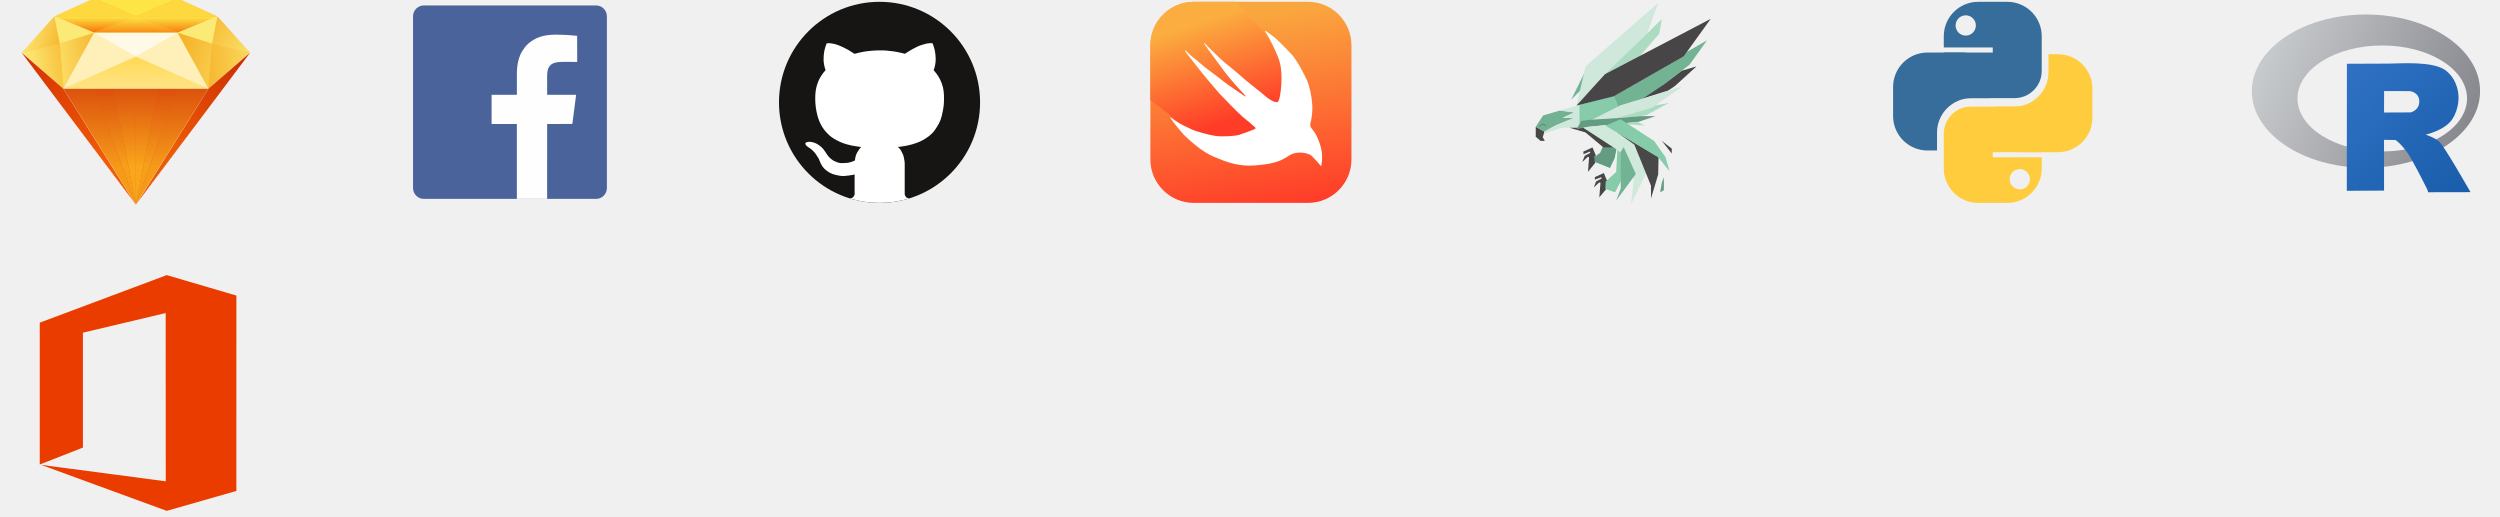
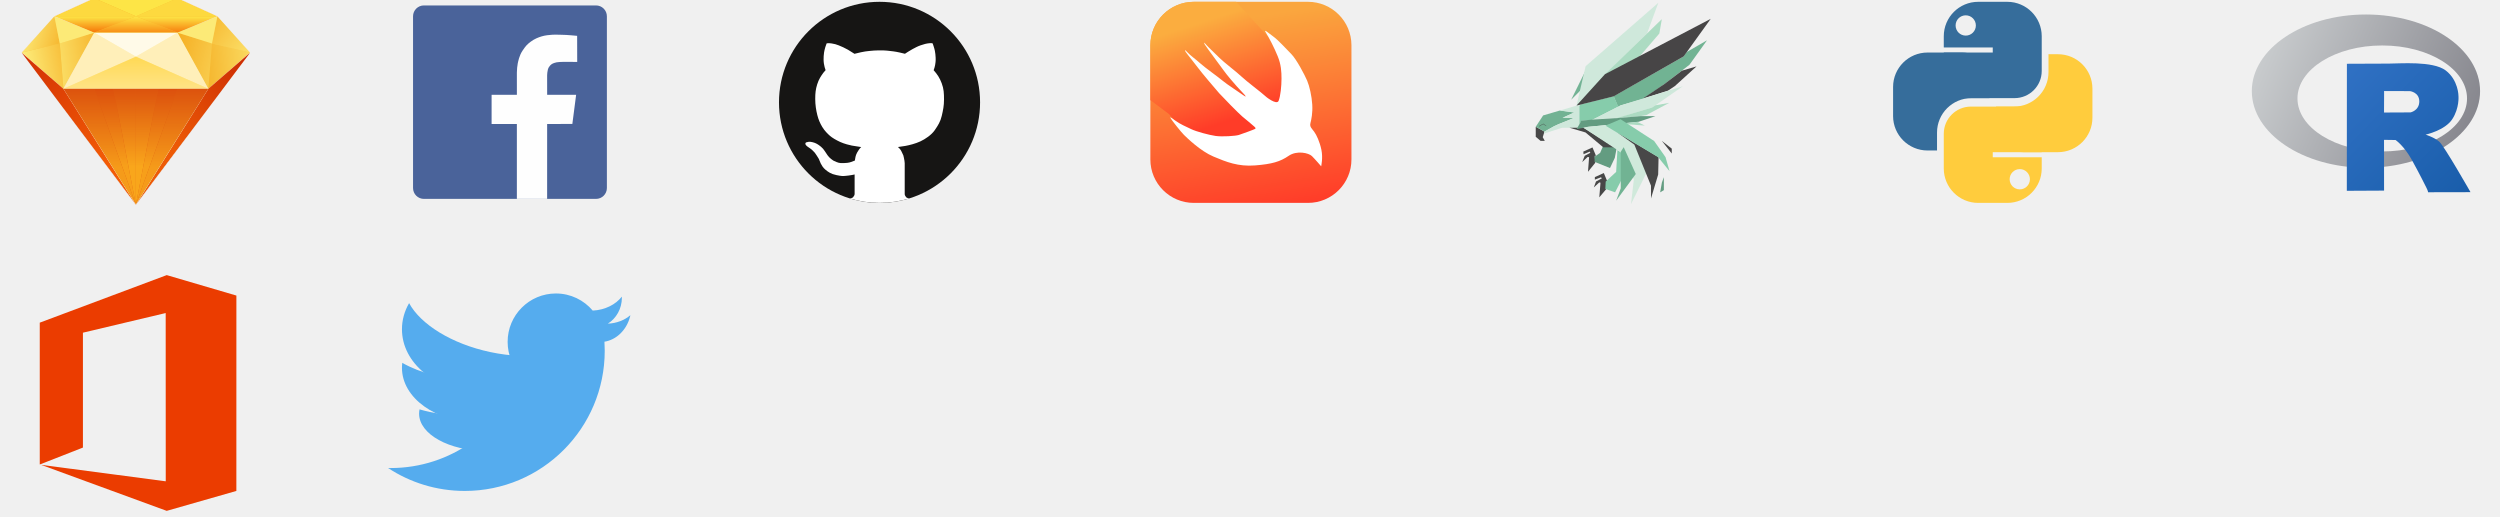
<svg xmlns="http://www.w3.org/2000/svg" width="1380px" height="285px" viewBox="0 0 1380 285" version="1.1">
  <defs>
    <linearGradient x1="50%" y1="227.264%" x2="50%" y2="0%" id="linearGradient-1">
      <stop stop-color="#BAB6B6" offset="0%" />
      <stop stop-color="#362C2C" offset="100%" />
    </linearGradient>
    <linearGradient x1="134.574%" y1="50%" x2="-9.55%" y2="19.28%" id="linearGradient-2">
      <stop stop-color="#CAC8C8" offset="0%" />
      <stop stop-color="#5A4F4F" offset="100%" />
    </linearGradient>
    <linearGradient x1="110.992%" y1="58.427%" x2="-17.392%" y2="30.12%" id="linearGradient-3">
      <stop stop-color="#E9E9E9" offset="0%" />
      <stop stop-color="#705454" offset="100%" />
    </linearGradient>
    <linearGradient x1="100%" y1="50%" x2="-14.812%" y2="76.896%" id="linearGradient-4">
      <stop stop-color="#D4CECE" offset="0%" />
      <stop stop-color="#554343" offset="100%" />
    </linearGradient>
    <linearGradient x1="214.156%" y1="94.552%" x2="0%" y2="7.921%" id="linearGradient-5">
      <stop stop-color="#CAC8C8" offset="0%" />
      <stop stop-color="#473D3D" offset="100%" />
    </linearGradient>
    <linearGradient x1="191.651%" y1="25.015%" x2="-45.546%" y2="50%" id="linearGradient-6">
      <stop stop-color="#E9E9E9" offset="0%" />
      <stop stop-color="#393232" offset="100%" />
    </linearGradient>
    <linearGradient x1="130.642%" y1="116.549%" x2="-19.066%" y2="20.993%" id="linearGradient-7">
      <stop stop-color="#D4CECE" offset="0%" />
      <stop stop-color="#625353" offset="100%" />
    </linearGradient>
    <linearGradient x1="50%" y1="0%" x2="50%" y2="100%" id="linearGradient-8">
      <stop stop-color="#D5D4D4" offset="0%" />
      <stop stop-color="#2C2727" offset="100%" />
    </linearGradient>
    <linearGradient x1="50%" y1="0%" x2="50%" y2="100%" id="linearGradient-9">
      <stop stop-color="#D5D4D4" offset="0%" />
      <stop stop-color="#1C1616" offset="100%" />
    </linearGradient>
    <linearGradient x1="50%" y1="0%" x2="50%" y2="100%" id="linearGradient-10">
      <stop stop-color="#DBD8D8" offset="0%" />
      <stop stop-color="#4D3F3F" offset="100%" />
    </linearGradient>
    <linearGradient x1="0%" y1="67.889%" x2="0%" y2="-28.647%" id="linearGradient-11">
      <stop stop-color="#DAD9D9" offset="0%" />
      <stop stop-color="#514949" offset="100%" />
    </linearGradient>
    <linearGradient x1="0%" y1="66.321%" x2="0%" y2="-27.664%" id="linearGradient-12">
      <stop stop-color="#E0DFDF" offset="0%" />
      <stop stop-color="#4C4141" offset="100%" />
    </linearGradient>
    <linearGradient x1="0%" y1="67.543%" x2="0%" y2="-27.437%" id="linearGradient-13">
      <stop stop-color="#E9E9E9" offset="0%" />
      <stop stop-color="#4C4545" offset="100%" />
    </linearGradient>
    <linearGradient x1="100%" y1="0%" x2="26.901%" y2="74.186%" id="linearGradient-14">
      <stop stop-color="#7A6969" offset="0%" />
      <stop stop-color="#DCC9C9" offset="100%" />
    </linearGradient>
    <linearGradient x1="34.146%" y1="63.532%" x2="100%" y2="0%" id="linearGradient-15">
      <stop stop-color="#CAC6C6" offset="0%" />
      <stop stop-color="#655B5B" offset="100%" />
    </linearGradient>
    <linearGradient x1="66.575%" y1="5.001%" x2="81.452%" y2="98.325%" id="linearGradient-16">
      <stop stop-color="#FAA63E" offset="0%" />
      <stop stop-color="#FF3D29" offset="100%" />
    </linearGradient>
    <linearGradient x1="35.075%" y1="16.017%" x2="57.687%" y2="87.81%" id="linearGradient-17">
      <stop stop-color="#FBAD3F" offset="0%" />
      <stop stop-color="#FF3C28" offset="100%" />
    </linearGradient>
    <linearGradient x1="3.44%" y1="31.948%" x2="100%" y2="59.245%" id="linearGradient-18">
      <stop stop-color="#C8CBCD" offset="0%" />
      <stop stop-color="#87878E" offset="100%" />
    </linearGradient>
    <linearGradient x1="0%" y1="0%" x2="100%" y2="100%" id="linearGradient-19">
      <stop stop-color="#3071C4" offset="0%" />
      <stop stop-color="#195DAA" offset="100%" />
    </linearGradient>
  </defs>
  <g id="All" stroke="none" stroke-width="1" fill="none" fill-rule="evenodd">
    <g id="All_logo">
      <g id="sketch" transform="translate(12, -1)">
        <g id="layer-1">
          <polygon id="Rectangle-1" fill="#FFE898" points="40 19 86 19 103 50 23 50" />
          <polygon id="Rectangle-2" fill="#F8CA4A" points="18 10 40 19 23 50 0 30" />
          <polygon id="Rectangle-2-Copy" fill="#F8CA4A" transform="translate(106, 30) scale(-1, 1) translate(-106, -30) " points="104 10 126 19 109 50 86 30" />
          <polygon id="Polygon-1" fill="#FAB32A" points="86 0 108 10 86 19 40 19 18 10 40 0" />
          <polygon id="Polygon-2" fill="#D33A04" points="0 30.159 23 50 63 114" />
          <polygon id="Polygon-2-Copy" fill="#D33A04" transform="translate(94.5, 72.07952) scale(-1, 1) translate(-94.5, -72.07952) " points="63 30.159 86 50 126 114" />
          <polygon id="Polygon-2-Copy-2" fill="#DE5B0F" transform="translate(63.006, 82) scale(-1, 1) translate(-63.006, -82) " points="23.012 50 103 50 63.012 114" />
        </g>
        <g id="layer-2" style="mix-blend-mode: overlay;">
          <g id="A" transform="translate(23, 19)">
            <polygon id="Polygon-5" fill="#ABA8A8" points="17 0 40 13.27 0 31" />
            <polygon id="Polygon-5-Copy" fill="#ABA8A8" transform="translate(60, 15.5) scale(-1, 1) translate(-60, -15.5) " points="57 0 80 13.27 40 31" />
            <polygon id="Polygon-5-Copy-2" fill="#E2E2E2" transform="translate(40, 6.634863) scale(-1, 1) translate(-40, -6.634863) " points="63 0 40 13.27 17 0" />
            <polygon id="Polygon-5-Copy-3" fill="url(#linearGradient-1)" transform="translate(40, 22.13486) scale(-1, 1) translate(-40, -22.13486) " points="80 31 40 13.27 0 31" />
          </g>
          <g id="B" transform="translate(0, 10)">
            <polygon id="Polygon-5-Copy-4" fill="url(#linearGradient-2)" transform="translate(30.5, 24.5) scale(-1, 1) translate(-30.5, -24.5) " points="38 40 21 9 40 15" />
            <polygon id="Polygon-5-Copy-5" fill="url(#linearGradient-3)" transform="translate(11.5, 27.5) scale(-1, 1) translate(-11.5, -27.5) " points="0 40 23 20 2 15" />
            <polygon id="Polygon-5-Copy-6" fill="url(#linearGradient-4)" transform="translate(10.5, 10) scale(-1, 1) translate(-10.5, -10) " points="3 0 21 20 2.22044605e-16 15" />
            <polygon id="Polygon-5-Copy-7" fill="#CDCDCD" transform="translate(29, 7.5) scale(-1, 1) translate(-29, -7.5) " points="40 0 18 9 37 15" />
          </g>
          <g id="C" transform="translate(106, 30) scale(-1, 1) translate(-106, -30) translate(86, 10)">
            <polygon id="Polygon-5-Copy-4" fill="url(#linearGradient-5)" transform="translate(30.5, 24.5) scale(-1, 1) translate(-30.5, -24.5) " points="38 40 21 9 40 15" />
            <polygon id="Polygon-5-Copy-5" fill="url(#linearGradient-6)" transform="translate(11.5, 27.5) scale(-1, 1) translate(-11.5, -27.5) " points="0 40 23 20 2 15" />
            <polygon id="Polygon-5-Copy-6" fill="url(#linearGradient-7)" transform="translate(10.5, 10) scale(-1, 1) translate(-10.5, -10) " points="3 0 21 20 2.22044605e-16 15" />
            <polygon id="Polygon-5-Copy-7" fill="#CDCDCD" transform="translate(29, 7.5) scale(-1, 1) translate(-29, -7.5) " points="40 0 18 9 37 15" />
          </g>
          <g id="D" transform="translate(18, 0)">
            <polygon id="Polygon-5-Copy-8" fill="url(#linearGradient-8)" transform="translate(67.5, 14.5) scale(-1, 1) translate(-67.5, -14.5) " points="90 10 67 19 45 10" />
            <polygon id="Polygon-5-Copy-9" fill="#C1C0C0" transform="translate(67.5, 5) scale(-1, 1) translate(-67.5, -5) " points="90 10 67 0 45 10" />
            <polygon id="Polygon-5-Copy-10" fill="#D4D4D4" transform="translate(45, 5) scale(-1, 1) translate(-45, -5) " points="45 10 22 -1.11022302e-16 68 -1.11022302e-16" />
            <polygon id="Polygon-5-Copy-11" fill="#C1C0C0" transform="translate(22.5, 5) scale(-1, 1) translate(-22.5, -5) " points="2.64697796e-23 10 45 10 23 -1.11022302e-16" />
            <polygon id="Polygon-5-Copy-12" fill="url(#linearGradient-9)" transform="translate(22.5, 14.5) scale(-1, 1) translate(-22.5, -14.5) " points="2.64697796e-23 10 45 10 23 19" />
            <polygon id="Polygon-5-Copy-13" fill="url(#linearGradient-10)" transform="translate(45, 14.5) scale(-1, 1) translate(-45, -14.5) " points="45 10 22 19 68 19" />
          </g>
          <g id="E" transform="translate(23, 50)">
            <polygon id="Polygon-5-Copy-14" fill="url(#linearGradient-11)" transform="translate(20, 32) scale(-1, 1) translate(-20, -32) " points="0 64 23 0 40 0" />
            <polygon id="Polygon-5-Copy-15" fill="url(#linearGradient-12)" transform="translate(28.5, 32) scale(-1, 1) translate(-28.5, -32) " points="17 64 40 0 29.391 0" />
            <polygon id="Polygon-5-Copy-16" fill="url(#linearGradient-13)" transform="translate(33.80442, 32) scale(-1, 1) translate(-33.80442, -32) " points="27.609 64 27.609 0 40 0" />
            <polygon id="Polygon-5-Copy-19" fill="url(#linearGradient-11)" points="40 64 63 0 80 0" />
            <polygon id="Polygon-5-Copy-18" fill="url(#linearGradient-12)" points="40 64 63 0 52.391 0" />
            <polygon id="Polygon-5-Copy-17" fill="url(#linearGradient-13)" points="40 64 40 0 52.391 0" />
          </g>
          <g id="F" transform="translate(0, 30)">
            <polygon id="Polygon-5-Copy-20" fill="url(#linearGradient-14)" transform="translate(31.5, 42) scale(-1, 1) translate(-31.5, -42) " points="0 84 63 0 40 20" />
            <polygon id="Polygon-5-Copy-21" fill="url(#linearGradient-15)" points="63 84 126 0 103 20" />
          </g>
        </g>
      </g>
      <g id="facebook" transform="translate(228, 3)">
        <rect id="Rectangle-4" fill="#4A639A" x="0" y="0" width="107" height="106.79" rx="6" />
        <polygon id="Path-1" fill="#FEFEFE" points="57.313 106.783 57.31 65.444 43.366 65.44 43.364 49.327 57.312 49.326 90.024 49.329 87.938 65.416 74.021 65.445 74.014 106.762" />
        <path d="M74.031,50.333 L74.012,38.977 C74.012,38.977 73.97,35.553 75.027,34.002 C76.083,32.451 76.943,32.097 78.026,31.728 C79.11,31.36 79.318,31.378 81.035,31.216 C82.752,31.053 90.617,31.201 90.617,31.201 L90.579,16.788 C90.579,16.788 84.998,16.201 82.024,16.201 C79.05,16.201 78.924,16.048 77.009,16.162 C75.094,16.276 72.876,16.515 71.023,17.073 C69.17,17.631 67.041,18.453 65.009,19.975 C62.977,21.497 62.282,22.217 60.425,24.99 C58.567,27.764 58.041,30.961 57.795,32.011 C57.55,33.062 57.315,35.611 57.315,37.02 C57.315,38.429 57.319,50.313 57.319,50.313 L74.031,50.333 Z" id="Path-2" fill="#FEFEFE" />
      </g>
      <g id="github" transform="translate(430, 1)">
        <path d="M55.5,111 C86.152,111 111,86.152 111,55.5 C111,24.848 86.152,0 55.5,0 C24.848,0 0,24.848 0,55.5 C0,86.152 24.848,111 55.5,111 Z" id="Oval-1" fill="#161514" />
        <path d="M38.974,108.498 C40.183,108.491 40.768,108.013 40.937,107.807 C41.39,107.25 41.75,106.68 41.75,106.018 L41.75,95.304 C40.98,95.489 39.828,95.718 38.231,95.918 C34.868,96.34 34.584,96.211 31.637,95.635 C28.69,95.059 27.097,93.864 25.676,92.698 C24.255,91.531 23.618,90.298 23.073,89.284 C22.528,88.271 22.216,87.01 21.84,86.451 C21.464,85.893 20.221,83.801 19.768,83.304 C19.315,82.806 18.074,81.469 17.215,80.936 C16.356,80.404 15.07,79.497 14.82,79.02 C14.57,78.543 14.488,78.543 14.596,78.064 C14.704,77.585 15.287,77.452 16.37,77.284 C17.452,77.116 19.669,77.658 20.98,78.439 C22.292,79.22 24.165,80.54 25.306,82.449 C26.447,84.357 27.322,85.373 27.696,85.776 C28.07,86.179 29.279,87.235 29.946,87.608 C30.612,87.98 32.782,89.022 34.115,89.022 C35.448,89.022 35.988,89.068 37.646,88.899 C39.304,88.731 40.476,88.152 41.631,87.717 C41.713,87.687 41.796,87.656 41.881,87.627 C41.952,87.044 42.044,86.485 42.141,86.075 C42.347,85.205 42.386,84.126 44.152,81.573 C44.564,80.976 44.979,80.526 45.394,80.181 C45.074,80.132 41.298,79.555 40.251,79.363 C39.158,79.161 36.065,78.42 33.748,77.35 C31.431,76.28 29.336,75.026 28.134,73.977 C26.932,72.928 25.155,71.189 23.897,69.091 C22.64,66.993 21.806,65.064 21.153,62.488 C20.5,59.912 20.007,56.89 20.007,53.609 C20.007,50.328 20.24,48.327 21.09,45.556 C21.94,42.785 23.318,40.744 24.56,39.084 C24.943,38.574 25.348,38.117 25.726,37.729 C25.726,37.729 25.725,37.728 25.725,37.727 C25.567,37.294 25.456,36.983 25.197,36.057 C24.937,35.131 24.622,33.426 24.622,31.985 C24.622,30.545 24.655,29.508 24.88,27.973 C24.99,27.228 25.259,26.045 25.575,25.008 C25.911,23.907 26.29,22.972 26.29,22.972 L26.504,22.914 C26.504,22.914 26.966,22.82 27.697,22.836 C28.08,22.844 28.537,22.911 29.041,22.975 C30.509,23.16 31.733,23.553 32.963,24.029 C34.193,24.504 36.738,25.645 38.059,26.442 C39.381,27.239 41.633,28.676 41.633,28.676 L41.619,28.716 C43.185,28.299 47.021,27.339 49.806,27.14 C53.385,26.883 51.406,26.889 55.04,26.807 C58.674,26.725 60.905,27.08 63.117,27.351 C65.319,27.62 67.992,28.307 69.53,28.679 C69.779,28.513 72.291,26.847 73.701,26.115 C75.186,25.344 76.343,24.654 78.157,24.019 C79.97,23.384 81.383,23.01 82.978,22.854 C84.573,22.698 84.836,22.991 84.836,22.991 C84.836,22.991 85.768,25.589 86.038,26.988 C86.309,28.386 86.381,29.265 86.481,30.915 C86.58,32.565 86.312,34.225 86.175,34.966 C86.038,35.707 85.625,37.208 85.388,37.694 C85.382,37.706 85.372,37.719 85.357,37.734 C85.371,37.75 85.385,37.766 85.399,37.782 C87.413,40.062 88.669,41.921 89.826,44.984 C90.983,48.048 91.097,50.535 91.097,53.977 C91.097,57.419 90.565,59.893 89.839,63.006 C89.113,66.119 87.803,68.223 85.987,70.853 C84.17,73.484 80.756,75.784 78.042,77.044 C75.328,78.305 71.998,79.132 69.852,79.528 C68.728,79.735 67.266,79.95 65.684,80.157 C66.454,80.801 67.142,81.601 67.603,82.569 C68.865,85.218 68.618,84.493 68.95,86.075 C69.227,87.391 69.355,88.185 69.39,89 L69.4,89 L69.4,106.018 C69.4,106.691 69.593,107.026 70.151,107.807 C70.34,108.072 71.08,108.446 72.041,108.493 C66.817,110.122 61.261,111 55.5,111 C49.745,111 44.194,110.124 38.974,108.498 Z" id="Combined-Shape" fill="#FFFFFF" />
      </g>
      <g id="swift" transform="translate(635, 1)">
        <rect id="Rectangle-6" fill="url(#linearGradient-16)" x="0" y="0" width="111" height="111" rx="24" />
        <path d="M-5.77315973e-15,54.276 L10.371,62.034 C16.775,70.142 26.77,75.422 38,75.422 C43.308,75.422 50.493,74.38 55,72.326 C58.7,70.64 61.987,67.838 64.843,65.065 C71.176,58.912 73,50.389 73,41 C73,33.199 70.295,26.011 65.747,20.274 L65.81,20.201 L47.337,2.66453526e-15 L24,0 C10.744,0 -7.10542736e-15,10.745 -7.10542736e-15,24 L-7.10542736e-15,54.276 Z" id="Combined-Shape" fill="url(#linearGradient-17)" />
        <path d="M94.287,90.796 C94.287,90.796 95.347,86.187 94.421,81.722 C93.495,77.256 91.749,73.536 90.425,71.709 C89.102,69.883 87.835,69.044 88.361,66.955 C88.888,64.865 89.639,61.393 89.364,56.719 C89.09,52.045 87.838,46.563 86.557,43.55 C85.276,40.537 80.729,31.773 77.745,28.772 C74.76,25.77 70.456,20.994 67.898,19.193 C65.339,17.392 62.043,14.29 63.853,17.16 C65.663,20.03 68.35,25.288 70.268,29.975 C72.187,34.661 72.393,38.509 72.393,42.454 C72.393,46.4 71.833,52.201 70.78,54.682 C69.728,57.164 63.689,52.452 62.806,51.506 C61.922,50.56 52.975,43.82 50.325,41.284 C47.674,38.748 40.362,33.208 38.192,30.99 C36.022,28.772 31.819,24.906 31.001,23.897 C30.184,22.887 28.886,21.673 30.112,23.668 C31.339,25.663 38.962,35.745 40.517,37.958 C42.072,40.171 46.649,45.574 47.813,46.783 C48.976,47.993 51.384,50.632 51.924,51.215 C52.464,51.797 53.336,53.079 51.216,51.506 C49.096,49.933 42.204,45.539 39.953,43.609 C37.703,41.68 30.116,36.316 27.615,34.029 C25.114,31.742 22.039,29.649 20.497,27.905 C18.955,26.161 18.812,26.588 19.512,27.68 C20.212,28.772 25.379,35.074 26.612,36.824 C27.846,38.575 36.091,48.33 37.946,50.415 C39.8,52.5 48.856,61.733 50.729,63.288 C52.602,64.843 56.457,68.001 57.41,68.906 C58.363,69.812 58.116,69.905 57.763,70.171 C57.41,70.436 50.566,72.953 48.814,73.509 C47.063,74.065 39.686,74.577 36.007,74.043 C32.328,73.509 25.343,71.633 22.534,70.27 C19.725,68.906 16.474,67.594 13.556,65.441 C10.637,63.288 10.774,63.535 11.327,64.488 C11.88,65.441 16.831,71.773 18.543,73.457 C20.256,75.141 27.709,82.438 34.828,85.415 C41.947,88.392 48.42,91.045 57.79,90.311 C67.16,89.578 71.711,88.208 76.32,85.034 C80.93,81.859 87.462,83.455 89.19,85.164 C90.918,86.873 94.287,90.796 94.287,90.796 Z" id="Path-7" fill="#FFFFFF" />
      </g>
      <g id="phalcon" transform="translate(847, 1)">
        <polygon id="Polygon-31-Copy-2" fill="#73B395" points="35.141 39.187 54.115 20.681 60.368 11.792 29.056 36.275 20.281 54.064" />
        <polygon id="Polygon-31-Copy-3" fill="#CFE8DB" points="39.096 39.986 58.537 20.991 62.222 17.388 68.402 0.529 28.268 35.527 23.224 57.275" />
        <polygon id="Polygon-31-Copy" fill="#ACDBC2" points="38.974 39.93 70.335 9.565 68.957 17.494 58.322 29.877 23.224 57.275" />
        <polygon id="Polygon-31-Copy-4" fill="#71B393" points="47.689 57.136 59.903 53.587 71.972 45.277 85.614 34.714 95.266 21.249 84.102 27.691 82.289 30.183 43.721 52.14 46.157 57.96" />
        <polygon id="Polygon-31-Copy-5" fill="#474546" points="73.749 49.028 77.528 46.509 89.483 35.636 81.42 38.02 71.735 45.386 59.761 53.44" />
        <polygon id="Polygon-37" fill="#474747" points="0.727 68.97 5.545 71.637 4.596 74.721 5.727 76.768 3.401 76.768 0.727 74.495" />
        <polygon id="Polygon-37-Copy" fill="#72B293" points="0.727 68.97 5.545 71.637 11.051 68.572 13.459 67.496 22.025 64.016 15.569 64.016 22.025 61.08 14.006 60.016 4.803 62.72" />
        <polygon id="Polygon-37-Copy-2" fill="#CFE8DB" points="5.246 72.745 5.545 71.637 11.051 68.572 13.459 67.496 22.025 64.016 15.569 64.016 22.025 61.08 14.011 60.024 25.267 56.716 24.826 57.635 24.826 67.496 23.693 69.551 15.215 69.551" />
        <polygon id="Polygon-37-Copy-3" fill="#86CCAB" points="26.096 65.61 31.884 65.214 46.31 57.876 43.788 52.105 25.267 56.716 24.826 57.635 24.826 67.496" />
        <polygon id="Polygon-41" fill="#CFE8DB" points="47.465 57.218 81.937 46.604 65.122 58.314 46.156 64.14 31.822 65.18" />
        <polygon id="Polygon-43" fill="#ACDBC2" points="66.822 57.111 74.356 55.782 61.701 62.573 57.482 63.262 45.191 64.271 64.967 58.344" />
        <polygon id="Polygon-55" fill="#474747" points="29.41 85.631 26.382 88.45 27.761 84.995 30.857 83.342 30.532 82.675 27.111 84.128 26.993 82.675 32.049 80.383 33.986 84.995 33.286 84.995 33.563 88.88 29.571 93.837 30.185 85.777" />
        <polygon id="Polygon-46-Copy" fill="#639C81" points="45.344 81.044 44.506 79.891 37.79 79.891 36.254 83.412 33.22 85.473 33.22 88.351 41.709 91.767 44.374 86.137" />
        <polygon id="Polygon-44" fill="#474747" points="27.075 69.51 44.209 80.328 38.031 80.328 28.175 72.107 19.336 69.51" />
        <polygon id="Polygon-41-Copy" fill="#639C81" points="23.296 70.282 29.619 69.029 57.625 66.197 66.789 63.121 58.415 63.121 56.3 63.315 46.156 64.14 32.292 65.003 25.908 65.574" />
        <polygon id="Polygon-52" fill="#474546" points="70.361 76.795 75.812 81.042 75.812 83.742" />
        <polygon id="Polygon-52-Copy" fill="#639C81" points="71.453 96.797 70.367 99.767 69.409 105.178 71.453 103.95" />
        <polygon id="Polygon-54" fill="#474747" points="33.361 96.761 38.303 94.51 41.212 101.511 35.801 107.948 36.481 99.844 35.801 99.698 32.779 102.473 33.997 99.188 37.219 97.457 36.772 96.854 33.361 98.167" />
        <polygon id="Polygon-48" fill="#86CCAB" points="45.811 81.827 53.791 87.13 44.525 105.169 39.145 103.284 39.344 99.244 45.113 93.874" />
        <polygon id="Polygon-44-Copy" fill="#D0E9DB" points="27.075 69.51 47.636 83.019 54.886 98.013 53.318 111.668 63.289 91.506 55.113 78.785 40.167 67.976 29.359 69.017" />
        <polygon id="Polygon-48-Copy" fill="#71B393" points="49.287 80.243 55.953 95.051 45.113 109.777 47.648 102.965 47.648 82.785" />
        <polygon id="Polygon-50" fill="#ACDBC2" points="56.793 66.272 60.935 68.306 46.489 67.289" />
        <polygon id="Polygon-51" fill="#484848" points="55.172 78.864 45.49 71.939 68.529 85.803 68.314 95.331 64.348 108.549 64.348 101.48" />
        <polygon id="Polygon-52" fill="#86CCAB" points="47.557 64.818 66.087 76.83 72.37 85.751 74.585 93.498 68.274 85.751 39.22 68.351" />
        <polygon id="Polygon-31" fill="#474546" points="38.974 39.93 97.326 9.387 82.391 30.128 43.773 52.181 23.224 57.275" />
        <polygon id="Rectangle-9" fill="#454646" points="2.499 68.621 4.914 67.261 6.595 68.524 6.468 68.621 4.862 67.5 2.612 68.819" />
      </g>
      <g id="python" transform="translate(1044, 0)">
        <g id="half" transform="translate(28.9661, 29.91597)" fill="#FFCC3D">
          <path d="M54.068,54.101 L54.068,28.916 L15.007,28.916 C6.711,28.916 0,35.634 0,43.921 L0,63.077 C0,73.571 8.509,82.084 19.005,82.084 L35.063,82.084 C45.56,82.084 54.068,73.574 54.068,63.077 L54.068,56.899 L27.034,56.899 L27.034,54.101 L54.068,54.101 Z M41.949,74.622 C45.038,74.622 47.542,72.116 47.542,69.025 C47.542,65.934 45.038,63.429 41.949,63.429 C38.86,63.429 36.356,65.934 36.356,69.025 C36.356,72.116 38.86,74.622 41.949,74.622 Z" id="Combined-Shape" />
          <path d="M28.882,28.916 L28.882,39.077 C28.882,47.373 35.6,54.084 43.887,54.084 L63.043,54.084 C73.537,54.084 82.05,45.575 82.05,35.079 L82.05,19.022 C82.05,8.524 73.54,0.017 63.043,0.017 L57.797,0.017 L57.797,9.909 C57.797,20.406 49.289,28.916 38.791,28.916 L28.882,28.916 Z" id="Combined-Shape" />
        </g>
        <g id="half-copy" transform="translate(41.5339, 41.58403) scale(-1, -1) translate(-41.5339, -41.58403) translate(0.033898, 0.084034)" fill="#366D9B">
          <path d="M54.068,54.101 L54.068,28.916 L15.007,28.916 C6.711,28.916 -4.26325641e-14,35.634 -4.26325641e-14,43.921 L-4.26325641e-14,63.077 C-4.26325641e-14,73.571 8.509,82.084 19.005,82.084 L35.063,82.084 C45.56,82.084 54.068,73.574 54.068,63.077 L54.068,56.899 L27.034,56.899 L27.034,54.101 L54.068,54.101 Z M41.949,74.622 C45.038,74.622 47.542,72.116 47.542,69.025 C47.542,65.934 45.038,63.429 41.949,63.429 C38.86,63.429 36.356,65.934 36.356,69.025 C36.356,72.116 38.86,74.622 41.949,74.622 Z" id="Combined-Shape" />
          <path d="M28.882,28.916 L28.882,39.077 C28.882,47.373 35.6,54.084 43.887,54.084 L63.043,54.084 C73.537,54.084 82.05,45.575 82.05,35.079 L82.05,19.022 C82.05,8.524 73.54,0.017 63.043,0.017 L57.797,0.017 L57.797,9.909 C57.797,20.406 49.289,28.916 38.791,28.916 L28.882,28.916 Z" id="Combined-Shape" />
        </g>
      </g>
      <g id="r" transform="translate(1243, 8)">
        <path d="M63,84.6 C97.794,84.6 126,65.662 126,42.3 C126,18.938 97.794,0 63,0 C28.206,0 0,18.938 0,42.3 C0,65.662 28.206,84.6 63,84.6 Z M72,75.6 C97.847,75.6 118.8,62.504 118.8,46.35 C118.8,30.196 97.847,17.1 72,17.1 C46.153,17.1 25.2,30.196 25.2,46.35 C25.2,62.504 46.153,75.6 72,75.6 Z" id="Combined-Shape" fill="url(#linearGradient-18)" />
        <path d="M52.488,27.203 L52.442,97.324 L73.006,97.215 L72.979,69.195 L79.346,69.287 C79.346,69.287 83.938,72.349 88.313,80.245 C92.688,88.14 95.224,93.345 96.297,95.459 C97.37,97.574 97.298,98.12 97.298,98.12 L120.718,98.071 C120.718,98.071 106.205,72.588 103.491,70.203 C100.777,67.819 95.931,66.319 95.931,66.319 C95.931,66.319 106.569,64.022 110.638,57.804 C114.707,51.587 114.074,44.937 114.074,44.937 C114.074,44.937 114.054,36.227 107.008,30.876 C99.962,25.526 81.493,27.109 75.625,27.109 C69.757,27.109 52.488,27.203 52.488,27.203 Z M73.028,42.249 L72.984,54.116 L87.617,54.046 C87.617,54.046 92.45,53.051 92.45,47.978 C92.45,42.906 87.29,42.298 87.29,42.298 L73.028,42.249 Z" id="Combined-Shape" fill="url(#linearGradient-19)" />
      </g>
      <g id="office" transform="translate(21, 151)" fill="#EB3C00">
        <path d="M0.944,105.404 L0.944,27.111 L71.028,0.857 L109.488,12.149 L109.47,119.999 L71.026,130.994 L1.651,105.596 L70.495,114.678 L70.46,21.799 L24.779,32.641 L24.777,96.061 L0.944,105.404 Z" id="Path-10" />
      </g>
+       <g id="twitter" transform="translate(214, 162)" fill="#55ACEE">
+         <path d="M113.189,9.447 C119.957,9.115 125.838,6.125 129.26,1.749 C129.267,1.955 129.271,2.162 129.271,2.37 C129.271,8.447 126.164,13.761 121.531,16.65 C126.28,16.474 130.677,14.792 133.974,11.991 C133.926,12.213 133.874,12.434 133.819,12.656 C131.931,20.228 126.134,25.634 119.655,26.623 C119.759,28.267 119.812,29.924 119.812,31.594 C119.812,74.344 85.227,109 42.565,109 C26.934,109 12.388,104.348 0.23,96.351 C0.678,96.358 1.127,96.362 1.576,96.362 C34.872,96.362 63.248,75.253 74.103,45.662 C69.23,40.824 66.212,34.114 66.212,26.697 C66.212,11.953 78.14,0 92.854,0 C101.006,0 108.302,3.668 113.189,9.447 Z" id="Combined-Shape" />
+         <path d="M86.307,55.917 C89.566,58.974 91.435,62.54 91.435,66.348 C91.435,77.69 74.849,86.884 54.388,86.884 C33.928,86.884 17.341,77.69 17.341,66.348 C17.341,65.547 17.424,64.758 17.584,63.981 C24.848,66.07 33.059,67.317 41.767,67.469 C60.055,67.788 76.319,63.205 86.307,55.917 Z" id="Combined-Shape" />
+         <path d="M90.972,36.588 C91.277,38.051 91.435,39.548 91.435,41.072 C91.435,57.649 72.731,71.087 49.659,71.087 C26.586,71.087 7.882,57.649 7.882,41.072 C7.882,40.131 7.943,39.2 8.061,38.281 C17.844,43.922 31.591,47.559 46.87,47.825 C64.893,48.14 80.95,43.693 90.972,36.588 Z" id="Combined-Shape" />
+         <path d="M87.744,33.725 C81.19,45.51 66.602,53.71 49.659,53.71 C26.586,53.71 7.882,38.504 7.882,19.746 C7.882,14.591 9.295,9.703 11.824,5.326 C18.128,16.987 35.173,27.779 56.649,32.344 C67.792,34.712 78.527,35.064 87.744,33.725 Z" id="Combined-Shape" />
+       </g>
    </g>
  </g>
</svg>
